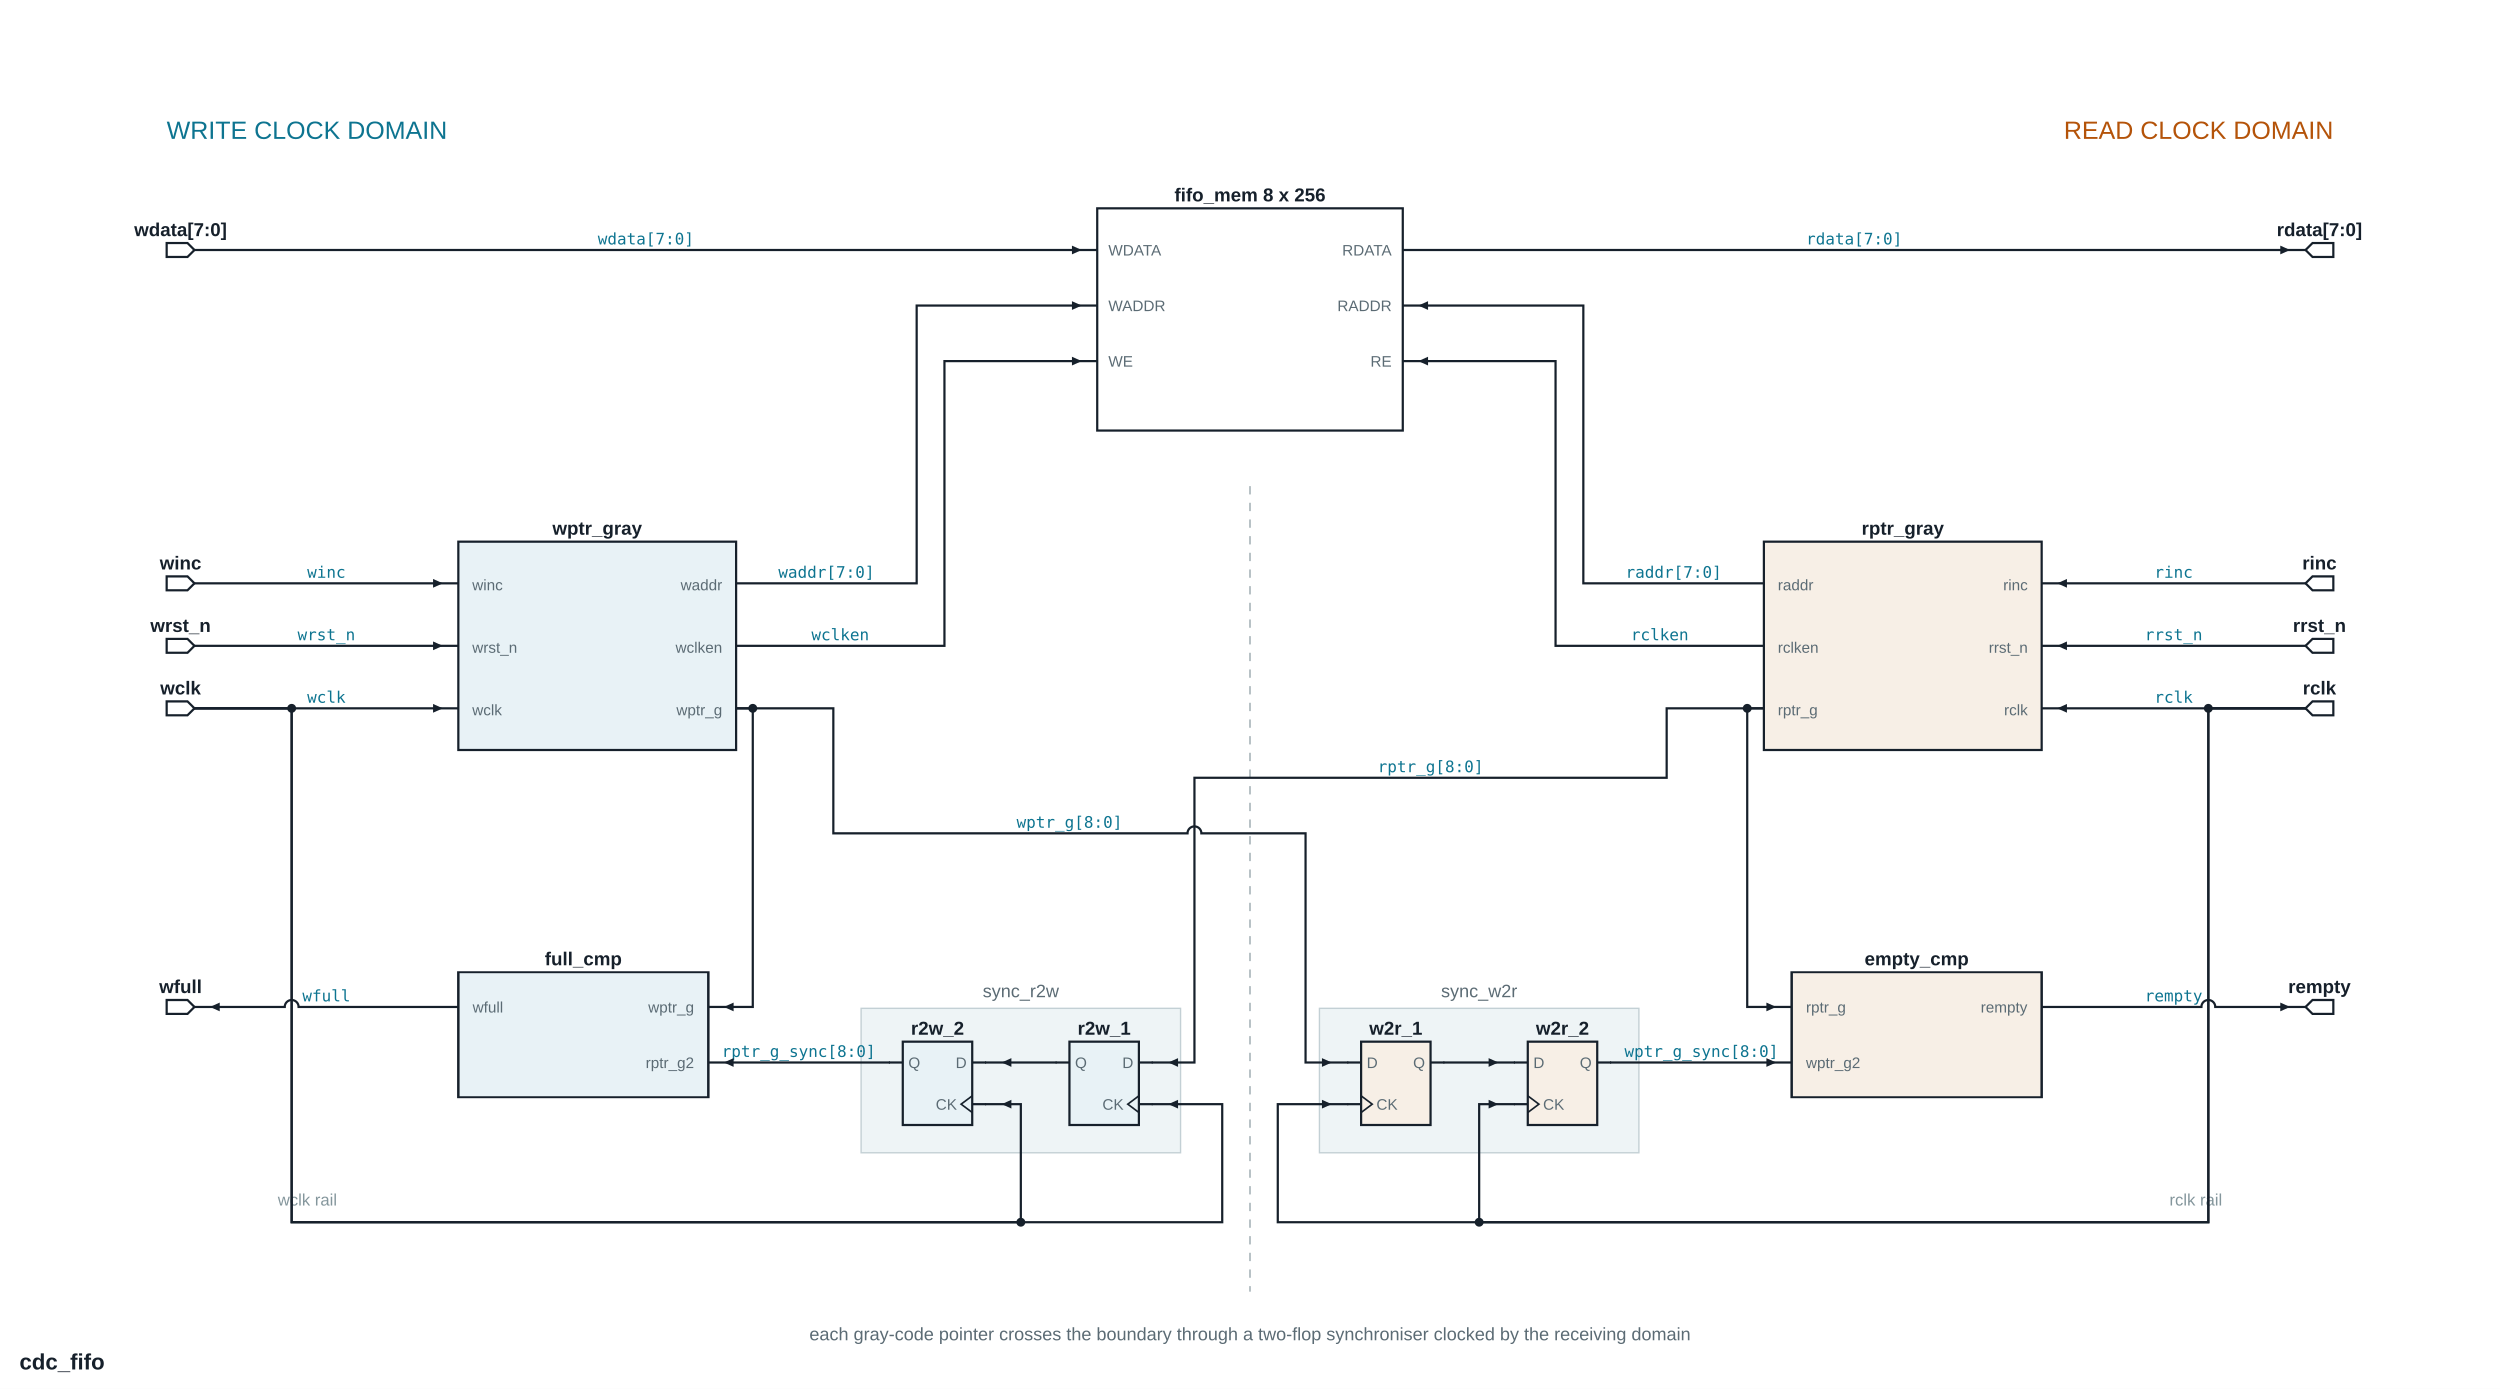
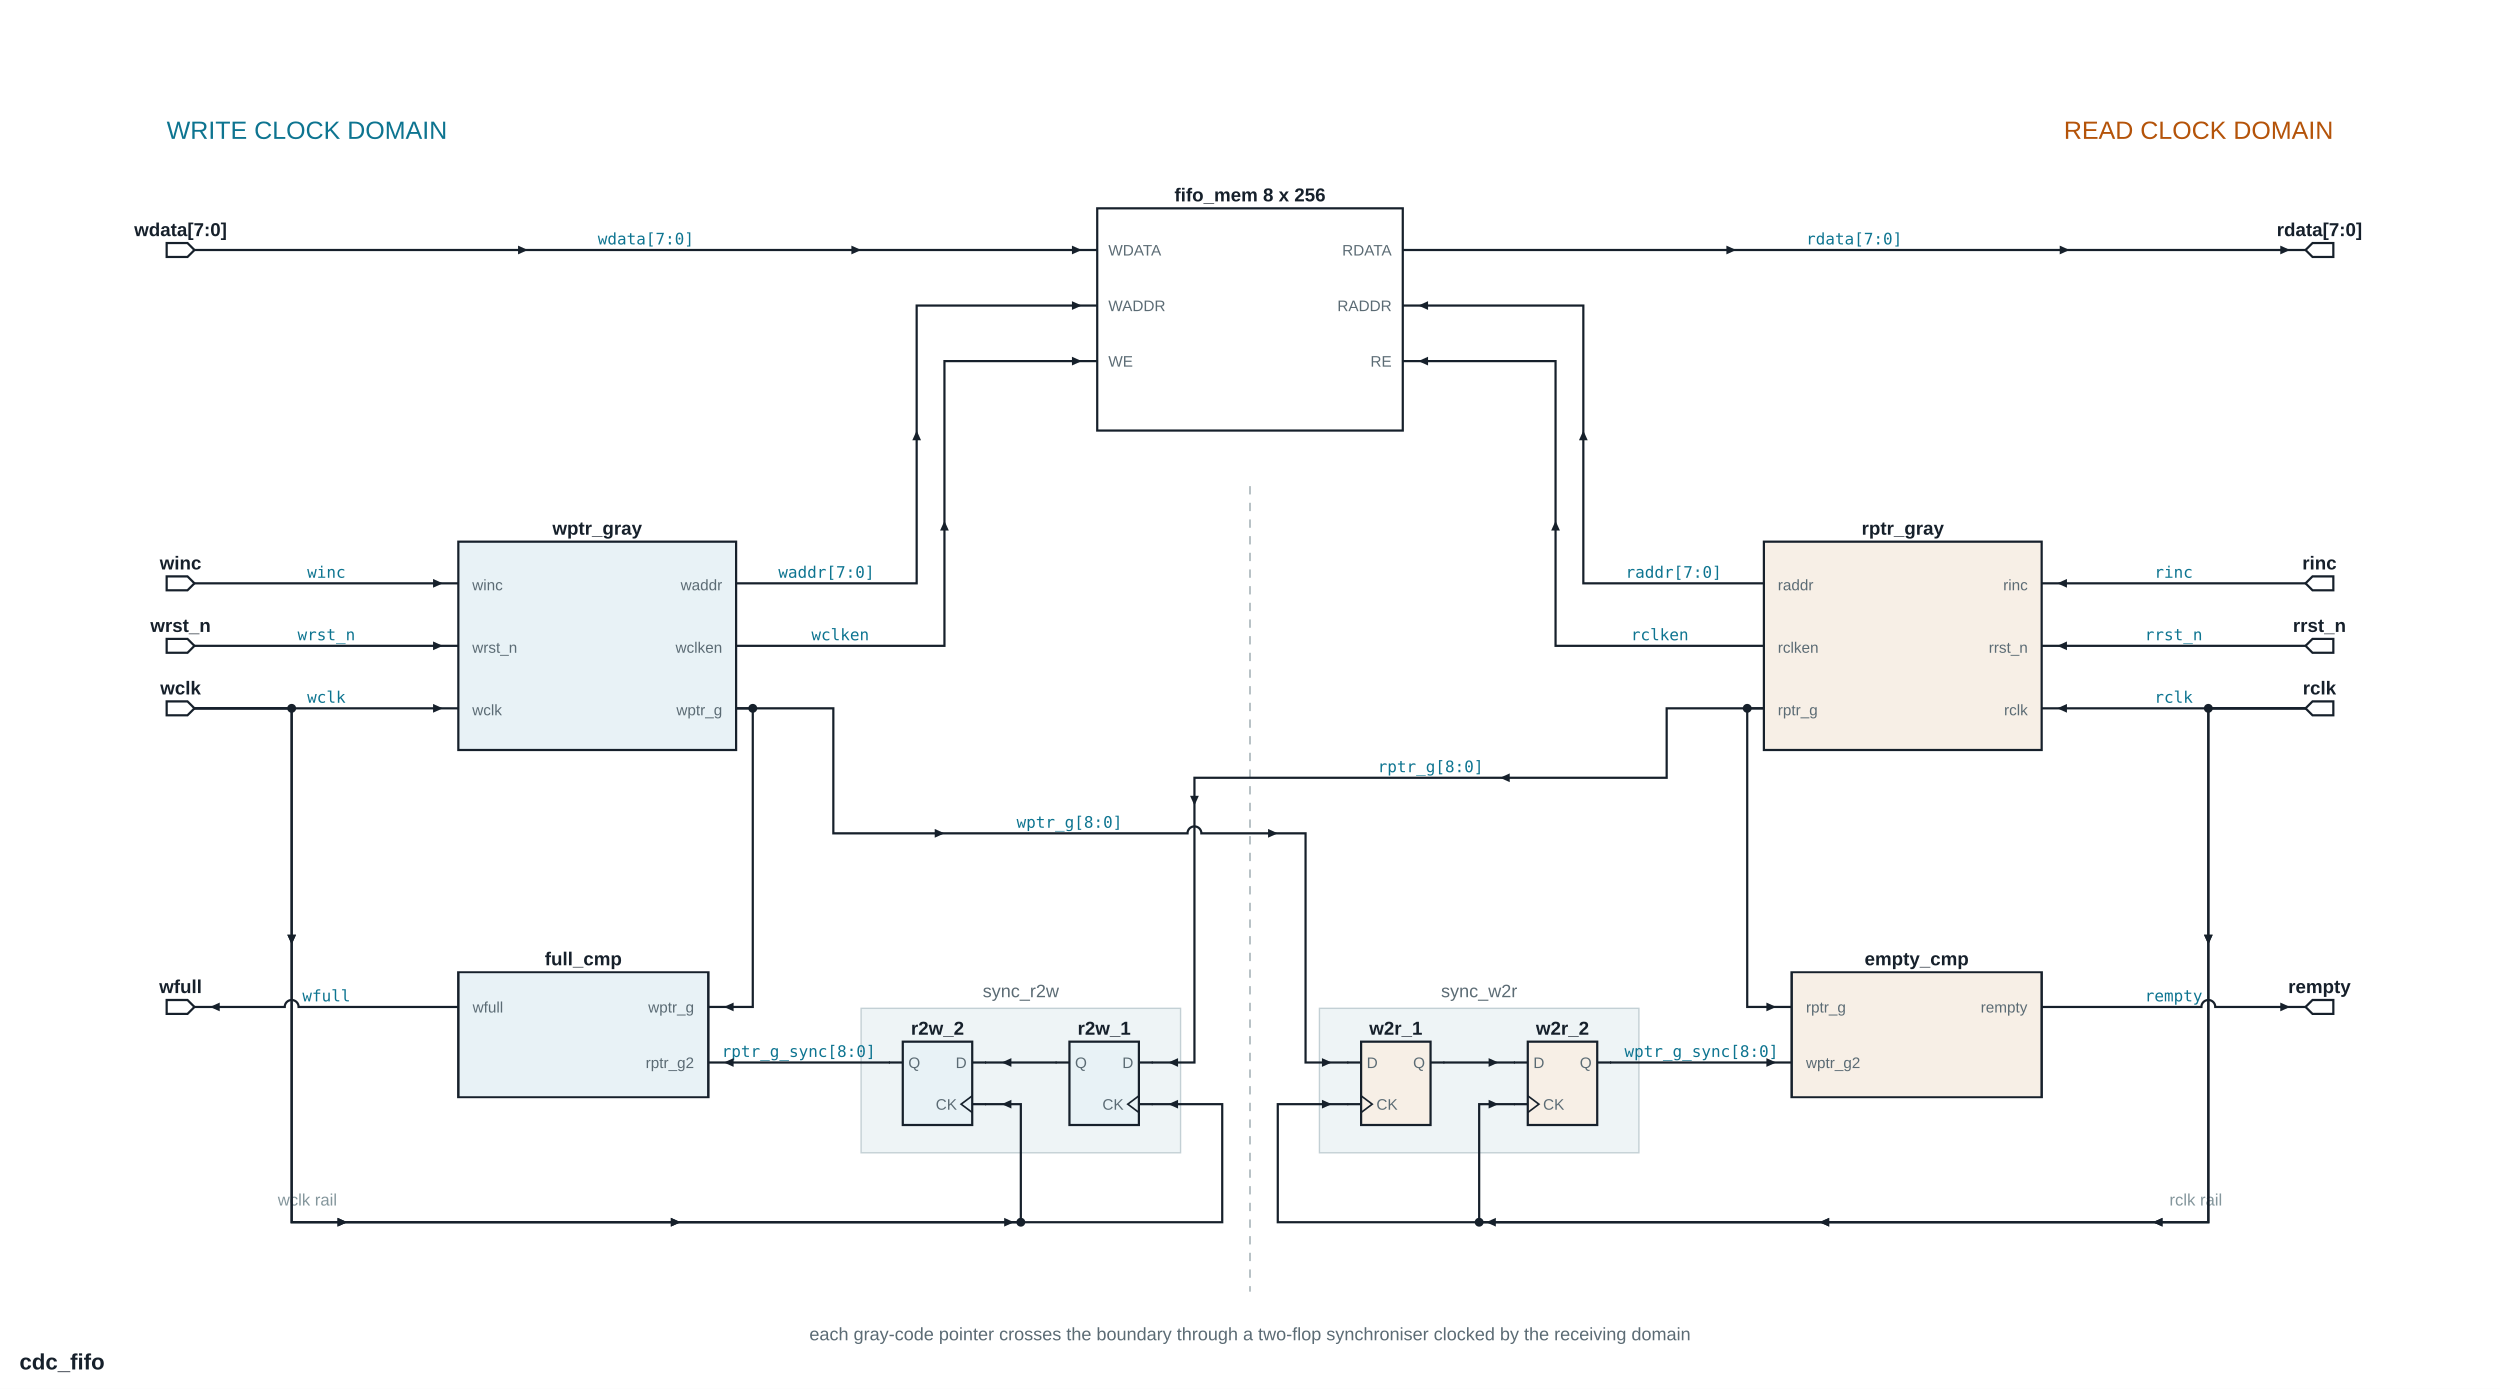
<svg xmlns="http://www.w3.org/2000/svg" width="1800" height="1000" viewBox="0 0 1800 1000" font-family="'IBM Plex Sans','IBM Plex Sans Text',Arial,Helvetica,sans-serif">
  <rect x="0" y="0" width="1800" height="1000" fill="#ffffff" />
  <g class="dl-shapes">
    <rect x="620" y="726" width="230" height="104" fill="#eef4f6" stroke="#c3d0d5" stroke-width="1" />
    <rect x="950" y="726" width="230" height="104" fill="#eef4f6" stroke="#c3d0d5" stroke-width="1" />
    <text x="735" y="718" text-anchor="middle" font-family="'IBM Plex Sans','IBM Plex Sans Text',Arial,Helvetica,sans-serif" font-size="13" fill="#5b6b74">sync_r2w</text>
    <text x="1065" y="718" text-anchor="middle" font-family="'IBM Plex Sans','IBM Plex Sans Text',Arial,Helvetica,sans-serif" font-size="13" fill="#5b6b74">sync_w2r</text>
    <text x="120" y="100" text-anchor="start" font-family="'IBM Plex Sans','IBM Plex Sans Text',Arial,Helvetica,sans-serif" font-size="18" fill="#0d7490">WRITE CLOCK DOMAIN</text>
    <text x="1680" y="100" text-anchor="end" font-family="'IBM Plex Sans','IBM Plex Sans Text',Arial,Helvetica,sans-serif" font-size="18" fill="#b45309">READ CLOCK DOMAIN</text>
    <polyline points="900,350 900,930" fill="none" stroke="#aab6bb" stroke-width="1.2" stroke-dasharray="6 6" />
    <text x="900" y="965" text-anchor="middle" font-family="'IBM Plex Sans','IBM Plex Sans Text',Arial,Helvetica,sans-serif" font-size="13" fill="#5b6b74">each gray-code pointer crosses the boundary through a two-flop synchroniser clocked by the receiving domain</text>
    <text x="200" y="868" text-anchor="start" font-family="'IBM Plex Sans','IBM Plex Sans Text',Arial,Helvetica,sans-serif" font-size="12" fill="#84969c">wclk rail</text>
    <text x="1600" y="868" text-anchor="end" font-family="'IBM Plex Sans','IBM Plex Sans Text',Arial,Helvetica,sans-serif" font-size="12" fill="#84969c">rclk rail</text>
  </g>
  <g class="dl-nets">
    <path class="dl-net" data-id="n1" d="M140 180 L790 180" fill="none" stroke="#16202b" stroke-width="1.6" stroke-linejoin="miter" stroke-linecap="square" />
    <path class="dl-net" data-id="n2" d="M140 420 L330 420" fill="none" stroke="#16202b" stroke-width="1.6" stroke-linejoin="miter" stroke-linecap="square" />
    <path class="dl-net" data-id="n3" d="M140 465 L330 465" fill="none" stroke="#16202b" stroke-width="1.6" stroke-linejoin="miter" stroke-linecap="square" />
    <path class="dl-net" data-id="n4" d="M140 510 L330 510" fill="none" stroke="#16202b" stroke-width="1.6" stroke-linejoin="miter" stroke-linecap="square" />
    <path class="dl-net" data-id="n5" d="M530 420 L660 420 L660 220 L790 220" fill="none" stroke="#16202b" stroke-width="1.6" stroke-linejoin="miter" stroke-linecap="square" />
    <path class="dl-net" data-id="n6" d="M530 465 L680 465 L680 260 L790 260" fill="none" stroke="#16202b" stroke-width="1.6" stroke-linejoin="miter" stroke-linecap="square" />
    <path class="dl-net" data-id="n7" d="M1010 180 L1660 180" fill="none" stroke="#16202b" stroke-width="1.6" stroke-linejoin="miter" stroke-linecap="square" />
    <path class="dl-net" data-id="n8" d="M1660 420 L1470 420" fill="none" stroke="#16202b" stroke-width="1.6" stroke-linejoin="miter" stroke-linecap="square" />
    <path class="dl-net" data-id="n9" d="M1660 465 L1470 465" fill="none" stroke="#16202b" stroke-width="1.6" stroke-linejoin="miter" stroke-linecap="square" />
    <path class="dl-net" data-id="n10" d="M1660 510 L1470 510" fill="none" stroke="#16202b" stroke-width="1.6" stroke-linejoin="miter" stroke-linecap="square" />
    <path class="dl-net" data-id="n11" d="M1270 420 L1140 420 L1140 220 L1010 220" fill="none" stroke="#16202b" stroke-width="1.6" stroke-linejoin="miter" stroke-linecap="square" />
    <path class="dl-net" data-id="n12" d="M1270 465 L1120 465 L1120 260 L1010 260" fill="none" stroke="#16202b" stroke-width="1.6" stroke-linejoin="miter" stroke-linecap="square" />
    <path class="dl-net" data-id="n13" d="M530 510 L542 510 L542 725 L510 725" fill="none" stroke="#16202b" stroke-width="1.6" stroke-linejoin="miter" stroke-linecap="square" />
    <path class="dl-net" data-id="n14" d="M1270 510 L1258 510 L1258 725 L1290 725" fill="none" stroke="#16202b" stroke-width="1.6" stroke-linejoin="miter" stroke-linecap="square" />
    <path class="dl-net" data-id="n15" d="M530 510 L600 510 L600 600 L855 600 A5 5 0 0 1 865 600 L940 600 L940 765 L970 765" fill="none" stroke="#16202b" stroke-width="1.6" stroke-linejoin="miter" stroke-linecap="square" />
    <path class="dl-net" data-id="n16" d="M1270 510 L1200 510 L1200 560 L860 560 L860 765 L830 765" fill="none" stroke="#16202b" stroke-width="1.6" stroke-linejoin="miter" stroke-linecap="square" />
    <path class="dl-net" data-id="n17" d="M1040 765 L1090 765" fill="none" stroke="#16202b" stroke-width="1.6" stroke-linejoin="miter" stroke-linecap="square" />
    <path class="dl-net" data-id="n18" d="M1160 765 L1290 765" fill="none" stroke="#16202b" stroke-width="1.6" stroke-linejoin="miter" stroke-linecap="square" />
    <path class="dl-net" data-id="n19" d="M760 765 L710 765" fill="none" stroke="#16202b" stroke-width="1.6" stroke-linejoin="miter" stroke-linecap="square" />
    <path class="dl-net" data-id="n20" d="M640 765 L510 765" fill="none" stroke="#16202b" stroke-width="1.6" stroke-linejoin="miter" stroke-linecap="square" />
    <path class="dl-net" data-id="n21" d="M330 725 L215 725 A5 5 0 0 0 205 725 L140 725" fill="none" stroke="#16202b" stroke-width="1.6" stroke-linejoin="miter" stroke-linecap="square" />
    <path class="dl-net" data-id="n22" d="M1470 725 L1585 725 A5 5 0 0 1 1595 725 L1660 725" fill="none" stroke="#16202b" stroke-width="1.6" stroke-linejoin="miter" stroke-linecap="square" />
    <path class="dl-net" data-id="n23" d="M140 510 L210 510 L210 880 L880 880 L880 795 L830 795" fill="none" stroke="#16202b" stroke-width="1.6" stroke-linejoin="miter" stroke-linecap="square" />
    <path class="dl-net" data-id="n24" d="M140 510 L210 510 L210 880 L735 880 L735 795 L710 795" fill="none" stroke="#16202b" stroke-width="1.6" stroke-linejoin="miter" stroke-linecap="square" />
    <path class="dl-net" data-id="n25" d="M1660 510 L1590 510 L1590 880 L920 880 L920 795 L970 795" fill="none" stroke="#16202b" stroke-width="1.6" stroke-linejoin="miter" stroke-linecap="square" />
    <path class="dl-net" data-id="n26" d="M1660 510 L1590 510 L1590 880 L1065 880 L1065 795 L1090 795" fill="none" stroke="#16202b" stroke-width="1.6" stroke-linejoin="miter" stroke-linecap="square" />
    <text x="465" y="176" text-anchor="middle" font-family="'IBM Plex Mono','DejaVu Sans Mono','Courier New',monospace" font-size="11.5" fill="#0d7490">wdata[7:0]</text>
    <text x="235" y="416" text-anchor="middle" font-family="'IBM Plex Mono','DejaVu Sans Mono','Courier New',monospace" font-size="11.5" fill="#0d7490">winc</text>
    <text x="235" y="461" text-anchor="middle" font-family="'IBM Plex Mono','DejaVu Sans Mono','Courier New',monospace" font-size="11.5" fill="#0d7490">wrst_n</text>
    <text x="235" y="506" text-anchor="middle" font-family="'IBM Plex Mono','DejaVu Sans Mono','Courier New',monospace" font-size="11.5" fill="#0d7490">wclk</text>
    <text x="595" y="416" text-anchor="middle" font-family="'IBM Plex Mono','DejaVu Sans Mono','Courier New',monospace" font-size="11.5" fill="#0d7490">waddr[7:0]</text>
    <text x="605" y="461" text-anchor="middle" font-family="'IBM Plex Mono','DejaVu Sans Mono','Courier New',monospace" font-size="11.5" fill="#0d7490">wclken</text>
    <text x="1335" y="176" text-anchor="middle" font-family="'IBM Plex Mono','DejaVu Sans Mono','Courier New',monospace" font-size="11.5" fill="#0d7490">rdata[7:0]</text>
    <text x="1565" y="416" text-anchor="middle" font-family="'IBM Plex Mono','DejaVu Sans Mono','Courier New',monospace" font-size="11.5" fill="#0d7490">rinc</text>
    <text x="1565" y="461" text-anchor="middle" font-family="'IBM Plex Mono','DejaVu Sans Mono','Courier New',monospace" font-size="11.5" fill="#0d7490">rrst_n</text>
    <text x="1565" y="506" text-anchor="middle" font-family="'IBM Plex Mono','DejaVu Sans Mono','Courier New',monospace" font-size="11.5" fill="#0d7490">rclk</text>
    <text x="1205" y="416" text-anchor="middle" font-family="'IBM Plex Mono','DejaVu Sans Mono','Courier New',monospace" font-size="11.5" fill="#0d7490">raddr[7:0]</text>
    <text x="1195" y="461" text-anchor="middle" font-family="'IBM Plex Mono','DejaVu Sans Mono','Courier New',monospace" font-size="11.5" fill="#0d7490">rclken</text>
    <text x="770" y="596" text-anchor="middle" font-family="'IBM Plex Mono','DejaVu Sans Mono','Courier New',monospace" font-size="11.5" fill="#0d7490">wptr_g[8:0]</text>
    <text x="1030" y="556" text-anchor="middle" font-family="'IBM Plex Mono','DejaVu Sans Mono','Courier New',monospace" font-size="11.5" fill="#0d7490">rptr_g[8:0]</text>
    <text x="1225" y="761" text-anchor="middle" font-family="'IBM Plex Mono','DejaVu Sans Mono','Courier New',monospace" font-size="11.5" fill="#0d7490">wptr_g_sync[8:0]</text>
    <text x="575" y="761" text-anchor="middle" font-family="'IBM Plex Mono','DejaVu Sans Mono','Courier New',monospace" font-size="11.5" fill="#0d7490">rptr_g_sync[8:0]</text>
    <text x="235" y="721" text-anchor="middle" font-family="'IBM Plex Mono','DejaVu Sans Mono','Courier New',monospace" font-size="11.5" fill="#0d7490">wfull</text>
    <text x="1565" y="721" text-anchor="middle" font-family="'IBM Plex Mono','DejaVu Sans Mono','Courier New',monospace" font-size="11.5" fill="#0d7490">rempty</text>
+     <polygon points="380,180 373,183.15 373,176.85" fill="#16202b" />
+     <polygon points="620,180 613,183.15 613,176.85" fill="#16202b" />
    <polygon points="778.8,180 771.8,183.15 771.8,176.85" fill="#16202b" />
    <polygon points="318.8,420 311.8,423.15 311.8,416.85" fill="#16202b" />
    <polygon points="318.8,465 311.8,468.15 311.8,461.85" fill="#16202b" />
    <polygon points="318.8,510 311.8,513.15 311.8,506.85" fill="#16202b" />
+     <polygon points="660,310 663.15,317 656.85,317" fill="#16202b" />
    <polygon points="778.8,220 771.8,223.15 771.8,216.85" fill="#16202b" />
+     <polygon points="680,375 683.15,382 676.85,382" fill="#16202b" />
    <polygon points="778.8,260 771.8,263.15 771.8,256.85" fill="#16202b" />
+     <polygon points="1250,180 1243,183.15 1243,176.85" fill="#16202b" />
+     <polygon points="1490,180 1483,183.15 1483,176.85" fill="#16202b" />
    <polygon points="1648.8,180 1641.8,183.15 1641.8,176.85" fill="#16202b" />
    <polygon points="1481.2,420 1488.2,416.85 1488.2,423.15" fill="#16202b" />
    <polygon points="1481.2,465 1488.2,461.85 1488.2,468.15" fill="#16202b" />
    <polygon points="1481.2,510 1488.2,506.85 1488.2,513.15" fill="#16202b" />
+     <polygon points="1140,310 1143.15,317 1136.85,317" fill="#16202b" />
    <polygon points="1021.2,220 1028.2,216.85 1028.2,223.15" fill="#16202b" />
+     <polygon points="1120,375 1123.15,382 1116.85,382" fill="#16202b" />
    <polygon points="1021.2,260 1028.2,256.85 1028.2,263.15" fill="#16202b" />
    <polygon points="521.2,725 528.2,721.85 528.2,728.15" fill="#16202b" />
    <polygon points="1278.8,725 1271.8,728.15 1271.8,721.85" fill="#16202b" />
+     <polygon points="680,600 673,603.15 673,596.85" fill="#16202b" />
+     <polygon points="920,600 913,603.15 913,596.85" fill="#16202b" />
    <polygon points="958.8,765 951.8,768.15 951.8,761.85" fill="#16202b" />
+     <polygon points="1080,560 1087,556.85 1087,563.15" fill="#16202b" />
+     <polygon points="860,580 856.85,573 863.15,573" fill="#16202b" />
    <polygon points="841.2,765 848.2,761.85 848.2,768.15" fill="#16202b" />
    <polygon points="1078.8,765 1071.8,768.15 1071.8,761.85" fill="#16202b" />
    <polygon points="1278.8,765 1271.8,768.15 1271.8,761.85" fill="#16202b" />
    <polygon points="721.2,765 728.2,761.85 728.2,768.15" fill="#16202b" />
    <polygon points="521.2,765 528.2,761.85 528.2,768.15" fill="#16202b" />
    <polygon points="151.2,725 158.2,721.85 158.2,728.15" fill="#16202b" />
    <polygon points="1648.8,725 1641.8,728.15 1641.8,721.85" fill="#16202b" />
+     <polygon points="210,680 206.85,673 213.15,673" fill="#16202b" />
+     <polygon points="250,880 243,883.15 243,876.85" fill="#16202b" />
+     <polygon points="490,880 483,883.15 483,876.85" fill="#16202b" />
+     <polygon points="730,880 723,883.15 723,876.85" fill="#16202b" />
    <polygon points="841.2,795 848.2,791.85 848.2,798.15" fill="#16202b" />
+     <polygon points="210,680 206.85,673 213.15,673" fill="#16202b" />
+     <polygon points="250,880 243,883.15 243,876.85" fill="#16202b" />
+     <polygon points="490,880 483,883.15 483,876.85" fill="#16202b" />
    <polygon points="721.2,795 728.2,791.85 728.2,798.15" fill="#16202b" />
+     <polygon points="1590,680 1586.85,673 1593.15,673" fill="#16202b" />
+     <polygon points="1550,880 1557,876.85 1557,883.15" fill="#16202b" />
+     <polygon points="1310,880 1317,876.85 1317,883.15" fill="#16202b" />
+     <polygon points="1070,880 1077,876.85 1077,883.15" fill="#16202b" />
    <polygon points="958.8,795 951.8,798.15 951.8,791.85" fill="#16202b" />
+     <polygon points="1590,680 1586.85,673 1593.15,673" fill="#16202b" />
+     <polygon points="1550,880 1557,876.85 1557,883.15" fill="#16202b" />
+     <polygon points="1310,880 1317,876.85 1317,883.15" fill="#16202b" />
    <polygon points="1078.8,795 1071.8,798.15 1071.8,791.85" fill="#16202b" />
    <circle cx="210" cy="510" r="3.2" fill="#16202b" />
    <circle cx="542" cy="510" r="3.2" fill="#16202b" />
    <circle cx="735" cy="880" r="3.2" fill="#16202b" />
    <circle cx="1065" cy="880" r="3.2" fill="#16202b" />
    <circle cx="1258" cy="510" r="3.2" fill="#16202b" />
    <circle cx="1590" cy="510" r="3.2" fill="#16202b" />
  </g>
  <g class="dl-cells">
    <g class="dl-cell" data-id="mem" data-type="ram_dp" transform="matrix(1,0,0,1,790,150)">
      <rect x="0" y="0" width="220" height="160" fill="#ffffff" stroke="#16202b" stroke-width="1.6" />
    </g>
    <text x="798" y="184" text-anchor="start" font-family="'IBM Plex Sans','IBM Plex Sans Text',Arial,Helvetica,sans-serif" font-size="11" fill="#5b6b74">WDATA</text>
    <text x="798" y="224" text-anchor="start" font-family="'IBM Plex Sans','IBM Plex Sans Text',Arial,Helvetica,sans-serif" font-size="11" fill="#5b6b74">WADDR</text>
    <text x="798" y="264" text-anchor="start" font-family="'IBM Plex Sans','IBM Plex Sans Text',Arial,Helvetica,sans-serif" font-size="11" fill="#5b6b74">WE</text>
    <text x="1002" y="184" text-anchor="end" font-family="'IBM Plex Sans','IBM Plex Sans Text',Arial,Helvetica,sans-serif" font-size="11" fill="#5b6b74">RDATA</text>
    <text x="1002" y="224" text-anchor="end" font-family="'IBM Plex Sans','IBM Plex Sans Text',Arial,Helvetica,sans-serif" font-size="11" fill="#5b6b74">RADDR</text>
    <text x="1002" y="264" text-anchor="end" font-family="'IBM Plex Sans','IBM Plex Sans Text',Arial,Helvetica,sans-serif" font-size="11" fill="#5b6b74">RE</text>
    <text x="900" y="145" text-anchor="middle" font-family="'IBM Plex Sans','IBM Plex Sans Text',Arial,Helvetica,sans-serif" font-size="13.5" font-weight="600" fill="#16202b">fifo_mem  8 x 256</text>
    <g class="dl-cell" data-id="p_wdata" data-type="port_in" transform="matrix(1,0,0,1,120,175)">
      <path d="M0 0 H15 L20 5 L15 10 H0 Z" fill="#ffffff" stroke="#16202b" stroke-width="1.6" />
    </g>
    <text x="130" y="170" text-anchor="middle" font-family="'IBM Plex Sans','IBM Plex Sans Text',Arial,Helvetica,sans-serif" font-size="13.5" font-weight="600" fill="#16202b">wdata[7:0]</text>
    <g class="dl-cell" data-id="p_winc" data-type="port_in" transform="matrix(1,0,0,1,120,415)">
      <path d="M0 0 H15 L20 5 L15 10 H0 Z" fill="#ffffff" stroke="#16202b" stroke-width="1.6" />
    </g>
    <text x="130" y="410" text-anchor="middle" font-family="'IBM Plex Sans','IBM Plex Sans Text',Arial,Helvetica,sans-serif" font-size="13.5" font-weight="600" fill="#16202b">winc</text>
    <g class="dl-cell" data-id="p_wrstn" data-type="port_in" transform="matrix(1,0,0,1,120,460)">
      <path d="M0 0 H15 L20 5 L15 10 H0 Z" fill="#ffffff" stroke="#16202b" stroke-width="1.6" />
    </g>
    <text x="130" y="455" text-anchor="middle" font-family="'IBM Plex Sans','IBM Plex Sans Text',Arial,Helvetica,sans-serif" font-size="13.5" font-weight="600" fill="#16202b">wrst_n</text>
    <g class="dl-cell" data-id="p_wclk" data-type="port_in" transform="matrix(1,0,0,1,120,505)">
      <path d="M0 0 H15 L20 5 L15 10 H0 Z" fill="#ffffff" stroke="#16202b" stroke-width="1.6" />
    </g>
    <text x="130" y="500" text-anchor="middle" font-family="'IBM Plex Sans','IBM Plex Sans Text',Arial,Helvetica,sans-serif" font-size="13.5" font-weight="600" fill="#16202b">wclk</text>
    <g class="dl-cell" data-id="p_wfull" data-type="port_out" transform="matrix(-1,0,0,1,140,720)">
      <path d="M20 0 H5 L0 5 L5 10 H20 Z" fill="#ffffff" stroke="#16202b" stroke-width="1.6" />
    </g>
    <text x="130" y="715" text-anchor="middle" font-family="'IBM Plex Sans','IBM Plex Sans Text',Arial,Helvetica,sans-serif" font-size="13.5" font-weight="600" fill="#16202b">wfull</text>
    <g class="dl-cell" data-id="wptr" data-type="block6" transform="matrix(1.25,0,0,1.25,330,390)">
      <rect x="0" y="0" width="160" height="120" fill="#e8f2f6" stroke="#16202b" stroke-width="1.28" />
    </g>
    <text x="340" y="425" text-anchor="start" font-family="'IBM Plex Sans','IBM Plex Sans Text',Arial,Helvetica,sans-serif" font-size="11" fill="#5b6b74">winc</text>
    <text x="340" y="470" text-anchor="start" font-family="'IBM Plex Sans','IBM Plex Sans Text',Arial,Helvetica,sans-serif" font-size="11" fill="#5b6b74">wrst_n</text>
    <text x="340" y="515" text-anchor="start" font-family="'IBM Plex Sans','IBM Plex Sans Text',Arial,Helvetica,sans-serif" font-size="11" fill="#5b6b74">wclk</text>
    <text x="520" y="425" text-anchor="end" font-family="'IBM Plex Sans','IBM Plex Sans Text',Arial,Helvetica,sans-serif" font-size="11" fill="#5b6b74">waddr</text>
    <text x="520" y="470" text-anchor="end" font-family="'IBM Plex Sans','IBM Plex Sans Text',Arial,Helvetica,sans-serif" font-size="11" fill="#5b6b74">wclken</text>
    <text x="520" y="515" text-anchor="end" font-family="'IBM Plex Sans','IBM Plex Sans Text',Arial,Helvetica,sans-serif" font-size="11" fill="#5b6b74">wptr_g</text>
    <text x="430" y="385" text-anchor="middle" font-family="'IBM Plex Sans','IBM Plex Sans Text',Arial,Helvetica,sans-serif" font-size="13.5" font-weight="600" fill="#16202b">wptr_gray</text>
    <g class="dl-cell" data-id="wfull" data-type="block" transform="matrix(-1.2857,0,0,1,510,700)">
      <rect x="0" y="0" width="140" height="90" fill="#e8f2f6" stroke="#16202b" stroke-width="1.4" />
    </g>
    <text x="499.714" y="729" text-anchor="end" font-family="'IBM Plex Sans','IBM Plex Sans Text',Arial,Helvetica,sans-serif" font-size="11" fill="#5b6b74">wptr_g</text>
    <text x="499.714" y="769" text-anchor="end" font-family="'IBM Plex Sans','IBM Plex Sans Text',Arial,Helvetica,sans-serif" font-size="11" fill="#5b6b74">rptr_g2</text>
    <text x="340.286" y="729" text-anchor="start" font-family="'IBM Plex Sans','IBM Plex Sans Text',Arial,Helvetica,sans-serif" font-size="11" fill="#5b6b74">wfull</text>
    <text x="420" y="695" text-anchor="middle" font-family="'IBM Plex Sans','IBM Plex Sans Text',Arial,Helvetica,sans-serif" font-size="13.5" font-weight="600" fill="#16202b">full_cmp</text>
    <g class="dl-cell" data-id="sr1" data-type="reg" transform="matrix(-1,0,0,1,830,750)">
      <line x1="0" y1="15" x2="10" y2="15" stroke="#16202b" stroke-width="1.6" />
      <line x1="0" y1="45" x2="10" y2="45" stroke="#16202b" stroke-width="1.6" />
      <rect x="10" y="0" width="50" height="60" fill="#e8f2f6" stroke="#16202b" stroke-width="1.6" />
      <path d="M10 39 L18 45 L10 51" fill="none" stroke="#16202b" stroke-width="1.2" />
      <line x1="60" y1="15" x2="70" y2="15" stroke="#16202b" stroke-width="1.6" />
    </g>
    <text x="816" y="769" text-anchor="end" font-family="'IBM Plex Sans','IBM Plex Sans Text',Arial,Helvetica,sans-serif" font-size="11" fill="#5b6b74">D</text>
    <text x="809" y="799" text-anchor="end" font-family="'IBM Plex Sans','IBM Plex Sans Text',Arial,Helvetica,sans-serif" font-size="11" fill="#5b6b74">CK</text>
    <text x="774" y="769" text-anchor="start" font-family="'IBM Plex Sans','IBM Plex Sans Text',Arial,Helvetica,sans-serif" font-size="11" fill="#5b6b74">Q</text>
    <text x="795" y="745" text-anchor="middle" font-family="'IBM Plex Sans','IBM Plex Sans Text',Arial,Helvetica,sans-serif" font-size="13.5" font-weight="600" fill="#16202b">r2w_1</text>
    <g class="dl-cell" data-id="sr2" data-type="reg" transform="matrix(-1,0,0,1,710,750)">
      <line x1="0" y1="15" x2="10" y2="15" stroke="#16202b" stroke-width="1.6" />
      <line x1="0" y1="45" x2="10" y2="45" stroke="#16202b" stroke-width="1.6" />
      <rect x="10" y="0" width="50" height="60" fill="#e8f2f6" stroke="#16202b" stroke-width="1.6" />
      <path d="M10 39 L18 45 L10 51" fill="none" stroke="#16202b" stroke-width="1.2" />
      <line x1="60" y1="15" x2="70" y2="15" stroke="#16202b" stroke-width="1.6" />
    </g>
    <text x="696" y="769" text-anchor="end" font-family="'IBM Plex Sans','IBM Plex Sans Text',Arial,Helvetica,sans-serif" font-size="11" fill="#5b6b74">D</text>
    <text x="689" y="799" text-anchor="end" font-family="'IBM Plex Sans','IBM Plex Sans Text',Arial,Helvetica,sans-serif" font-size="11" fill="#5b6b74">CK</text>
    <text x="654" y="769" text-anchor="start" font-family="'IBM Plex Sans','IBM Plex Sans Text',Arial,Helvetica,sans-serif" font-size="11" fill="#5b6b74">Q</text>
    <text x="675" y="745" text-anchor="middle" font-family="'IBM Plex Sans','IBM Plex Sans Text',Arial,Helvetica,sans-serif" font-size="13.5" font-weight="600" fill="#16202b">r2w_2</text>
    <g class="dl-cell" data-id="p_rdata" data-type="port_out" transform="matrix(1,0,0,1,1660,175)">
      <path d="M20 0 H5 L0 5 L5 10 H20 Z" fill="#ffffff" stroke="#16202b" stroke-width="1.6" />
    </g>
    <text x="1670" y="170" text-anchor="middle" font-family="'IBM Plex Sans','IBM Plex Sans Text',Arial,Helvetica,sans-serif" font-size="13.5" font-weight="600" fill="#16202b">rdata[7:0]</text>
    <g class="dl-cell" data-id="p_rinc" data-type="port_in" transform="matrix(-1,0,0,1,1680,415)">
      <path d="M0 0 H15 L20 5 L15 10 H0 Z" fill="#ffffff" stroke="#16202b" stroke-width="1.6" />
    </g>
    <text x="1670" y="410" text-anchor="middle" font-family="'IBM Plex Sans','IBM Plex Sans Text',Arial,Helvetica,sans-serif" font-size="13.5" font-weight="600" fill="#16202b">rinc</text>
    <g class="dl-cell" data-id="p_rrstn" data-type="port_in" transform="matrix(-1,0,0,1,1680,460)">
      <path d="M0 0 H15 L20 5 L15 10 H0 Z" fill="#ffffff" stroke="#16202b" stroke-width="1.6" />
    </g>
    <text x="1670" y="455" text-anchor="middle" font-family="'IBM Plex Sans','IBM Plex Sans Text',Arial,Helvetica,sans-serif" font-size="13.5" font-weight="600" fill="#16202b">rrst_n</text>
    <g class="dl-cell" data-id="p_rclk" data-type="port_in" transform="matrix(-1,0,0,1,1680,505)">
      <path d="M0 0 H15 L20 5 L15 10 H0 Z" fill="#ffffff" stroke="#16202b" stroke-width="1.6" />
    </g>
    <text x="1670" y="500" text-anchor="middle" font-family="'IBM Plex Sans','IBM Plex Sans Text',Arial,Helvetica,sans-serif" font-size="13.5" font-weight="600" fill="#16202b">rclk</text>
    <g class="dl-cell" data-id="p_rempty" data-type="port_out" transform="matrix(1,0,0,1,1660,720)">
      <path d="M20 0 H5 L0 5 L5 10 H20 Z" fill="#ffffff" stroke="#16202b" stroke-width="1.6" />
    </g>
    <text x="1670" y="715" text-anchor="middle" font-family="'IBM Plex Sans','IBM Plex Sans Text',Arial,Helvetica,sans-serif" font-size="13.5" font-weight="600" fill="#16202b">rempty</text>
    <g class="dl-cell" data-id="rptr" data-type="block6" transform="matrix(-1.25,0,0,1.25,1470,390)">
      <rect x="0" y="0" width="160" height="120" fill="#f7efe6" stroke="#16202b" stroke-width="1.28" />
    </g>
    <text x="1460" y="425" text-anchor="end" font-family="'IBM Plex Sans','IBM Plex Sans Text',Arial,Helvetica,sans-serif" font-size="11" fill="#5b6b74">rinc</text>
    <text x="1460" y="470" text-anchor="end" font-family="'IBM Plex Sans','IBM Plex Sans Text',Arial,Helvetica,sans-serif" font-size="11" fill="#5b6b74">rrst_n</text>
    <text x="1460" y="515" text-anchor="end" font-family="'IBM Plex Sans','IBM Plex Sans Text',Arial,Helvetica,sans-serif" font-size="11" fill="#5b6b74">rclk</text>
    <text x="1280" y="425" text-anchor="start" font-family="'IBM Plex Sans','IBM Plex Sans Text',Arial,Helvetica,sans-serif" font-size="11" fill="#5b6b74">raddr</text>
    <text x="1280" y="470" text-anchor="start" font-family="'IBM Plex Sans','IBM Plex Sans Text',Arial,Helvetica,sans-serif" font-size="11" fill="#5b6b74">rclken</text>
    <text x="1280" y="515" text-anchor="start" font-family="'IBM Plex Sans','IBM Plex Sans Text',Arial,Helvetica,sans-serif" font-size="11" fill="#5b6b74">rptr_g</text>
    <text x="1370" y="385" text-anchor="middle" font-family="'IBM Plex Sans','IBM Plex Sans Text',Arial,Helvetica,sans-serif" font-size="13.5" font-weight="600" fill="#16202b">rptr_gray</text>
    <g class="dl-cell" data-id="rempty" data-type="block" transform="matrix(1.2857,0,0,1,1290,700)">
      <rect x="0" y="0" width="140" height="90" fill="#f7efe6" stroke="#16202b" stroke-width="1.4" />
    </g>
    <text x="1300.286" y="729" text-anchor="start" font-family="'IBM Plex Sans','IBM Plex Sans Text',Arial,Helvetica,sans-serif" font-size="11" fill="#5b6b74">rptr_g</text>
    <text x="1300.286" y="769" text-anchor="start" font-family="'IBM Plex Sans','IBM Plex Sans Text',Arial,Helvetica,sans-serif" font-size="11" fill="#5b6b74">wptr_g2</text>
    <text x="1459.714" y="729" text-anchor="end" font-family="'IBM Plex Sans','IBM Plex Sans Text',Arial,Helvetica,sans-serif" font-size="11" fill="#5b6b74">rempty</text>
    <text x="1380" y="695" text-anchor="middle" font-family="'IBM Plex Sans','IBM Plex Sans Text',Arial,Helvetica,sans-serif" font-size="13.5" font-weight="600" fill="#16202b">empty_cmp</text>
    <g class="dl-cell" data-id="sw1" data-type="reg" transform="matrix(1,0,0,1,970,750)">
      <line x1="0" y1="15" x2="10" y2="15" stroke="#16202b" stroke-width="1.6" />
      <line x1="0" y1="45" x2="10" y2="45" stroke="#16202b" stroke-width="1.6" />
      <rect x="10" y="0" width="50" height="60" fill="#f7efe6" stroke="#16202b" stroke-width="1.6" />
      <path d="M10 39 L18 45 L10 51" fill="none" stroke="#16202b" stroke-width="1.2" />
      <line x1="60" y1="15" x2="70" y2="15" stroke="#16202b" stroke-width="1.6" />
    </g>
    <text x="984" y="769" text-anchor="start" font-family="'IBM Plex Sans','IBM Plex Sans Text',Arial,Helvetica,sans-serif" font-size="11" fill="#5b6b74">D</text>
    <text x="991" y="799" text-anchor="start" font-family="'IBM Plex Sans','IBM Plex Sans Text',Arial,Helvetica,sans-serif" font-size="11" fill="#5b6b74">CK</text>
    <text x="1026" y="769" text-anchor="end" font-family="'IBM Plex Sans','IBM Plex Sans Text',Arial,Helvetica,sans-serif" font-size="11" fill="#5b6b74">Q</text>
    <text x="1005" y="745" text-anchor="middle" font-family="'IBM Plex Sans','IBM Plex Sans Text',Arial,Helvetica,sans-serif" font-size="13.5" font-weight="600" fill="#16202b">w2r_1</text>
    <g class="dl-cell" data-id="sw2" data-type="reg" transform="matrix(1,0,0,1,1090,750)">
      <line x1="0" y1="15" x2="10" y2="15" stroke="#16202b" stroke-width="1.6" />
      <line x1="0" y1="45" x2="10" y2="45" stroke="#16202b" stroke-width="1.6" />
      <rect x="10" y="0" width="50" height="60" fill="#f7efe6" stroke="#16202b" stroke-width="1.6" />
      <path d="M10 39 L18 45 L10 51" fill="none" stroke="#16202b" stroke-width="1.2" />
      <line x1="60" y1="15" x2="70" y2="15" stroke="#16202b" stroke-width="1.6" />
    </g>
    <text x="1104" y="769" text-anchor="start" font-family="'IBM Plex Sans','IBM Plex Sans Text',Arial,Helvetica,sans-serif" font-size="11" fill="#5b6b74">D</text>
    <text x="1111" y="799" text-anchor="start" font-family="'IBM Plex Sans','IBM Plex Sans Text',Arial,Helvetica,sans-serif" font-size="11" fill="#5b6b74">CK</text>
    <text x="1146" y="769" text-anchor="end" font-family="'IBM Plex Sans','IBM Plex Sans Text',Arial,Helvetica,sans-serif" font-size="11" fill="#5b6b74">Q</text>
    <text x="1125" y="745" text-anchor="middle" font-family="'IBM Plex Sans','IBM Plex Sans Text',Arial,Helvetica,sans-serif" font-size="13.5" font-weight="600" fill="#16202b">w2r_2</text>
  </g>
  <text x="14" y="986" font-family="'IBM Plex Sans','IBM Plex Sans Text',Arial,Helvetica,sans-serif" font-size="16" font-weight="600" fill="#16202b">cdc_fifo</text>
</svg>
